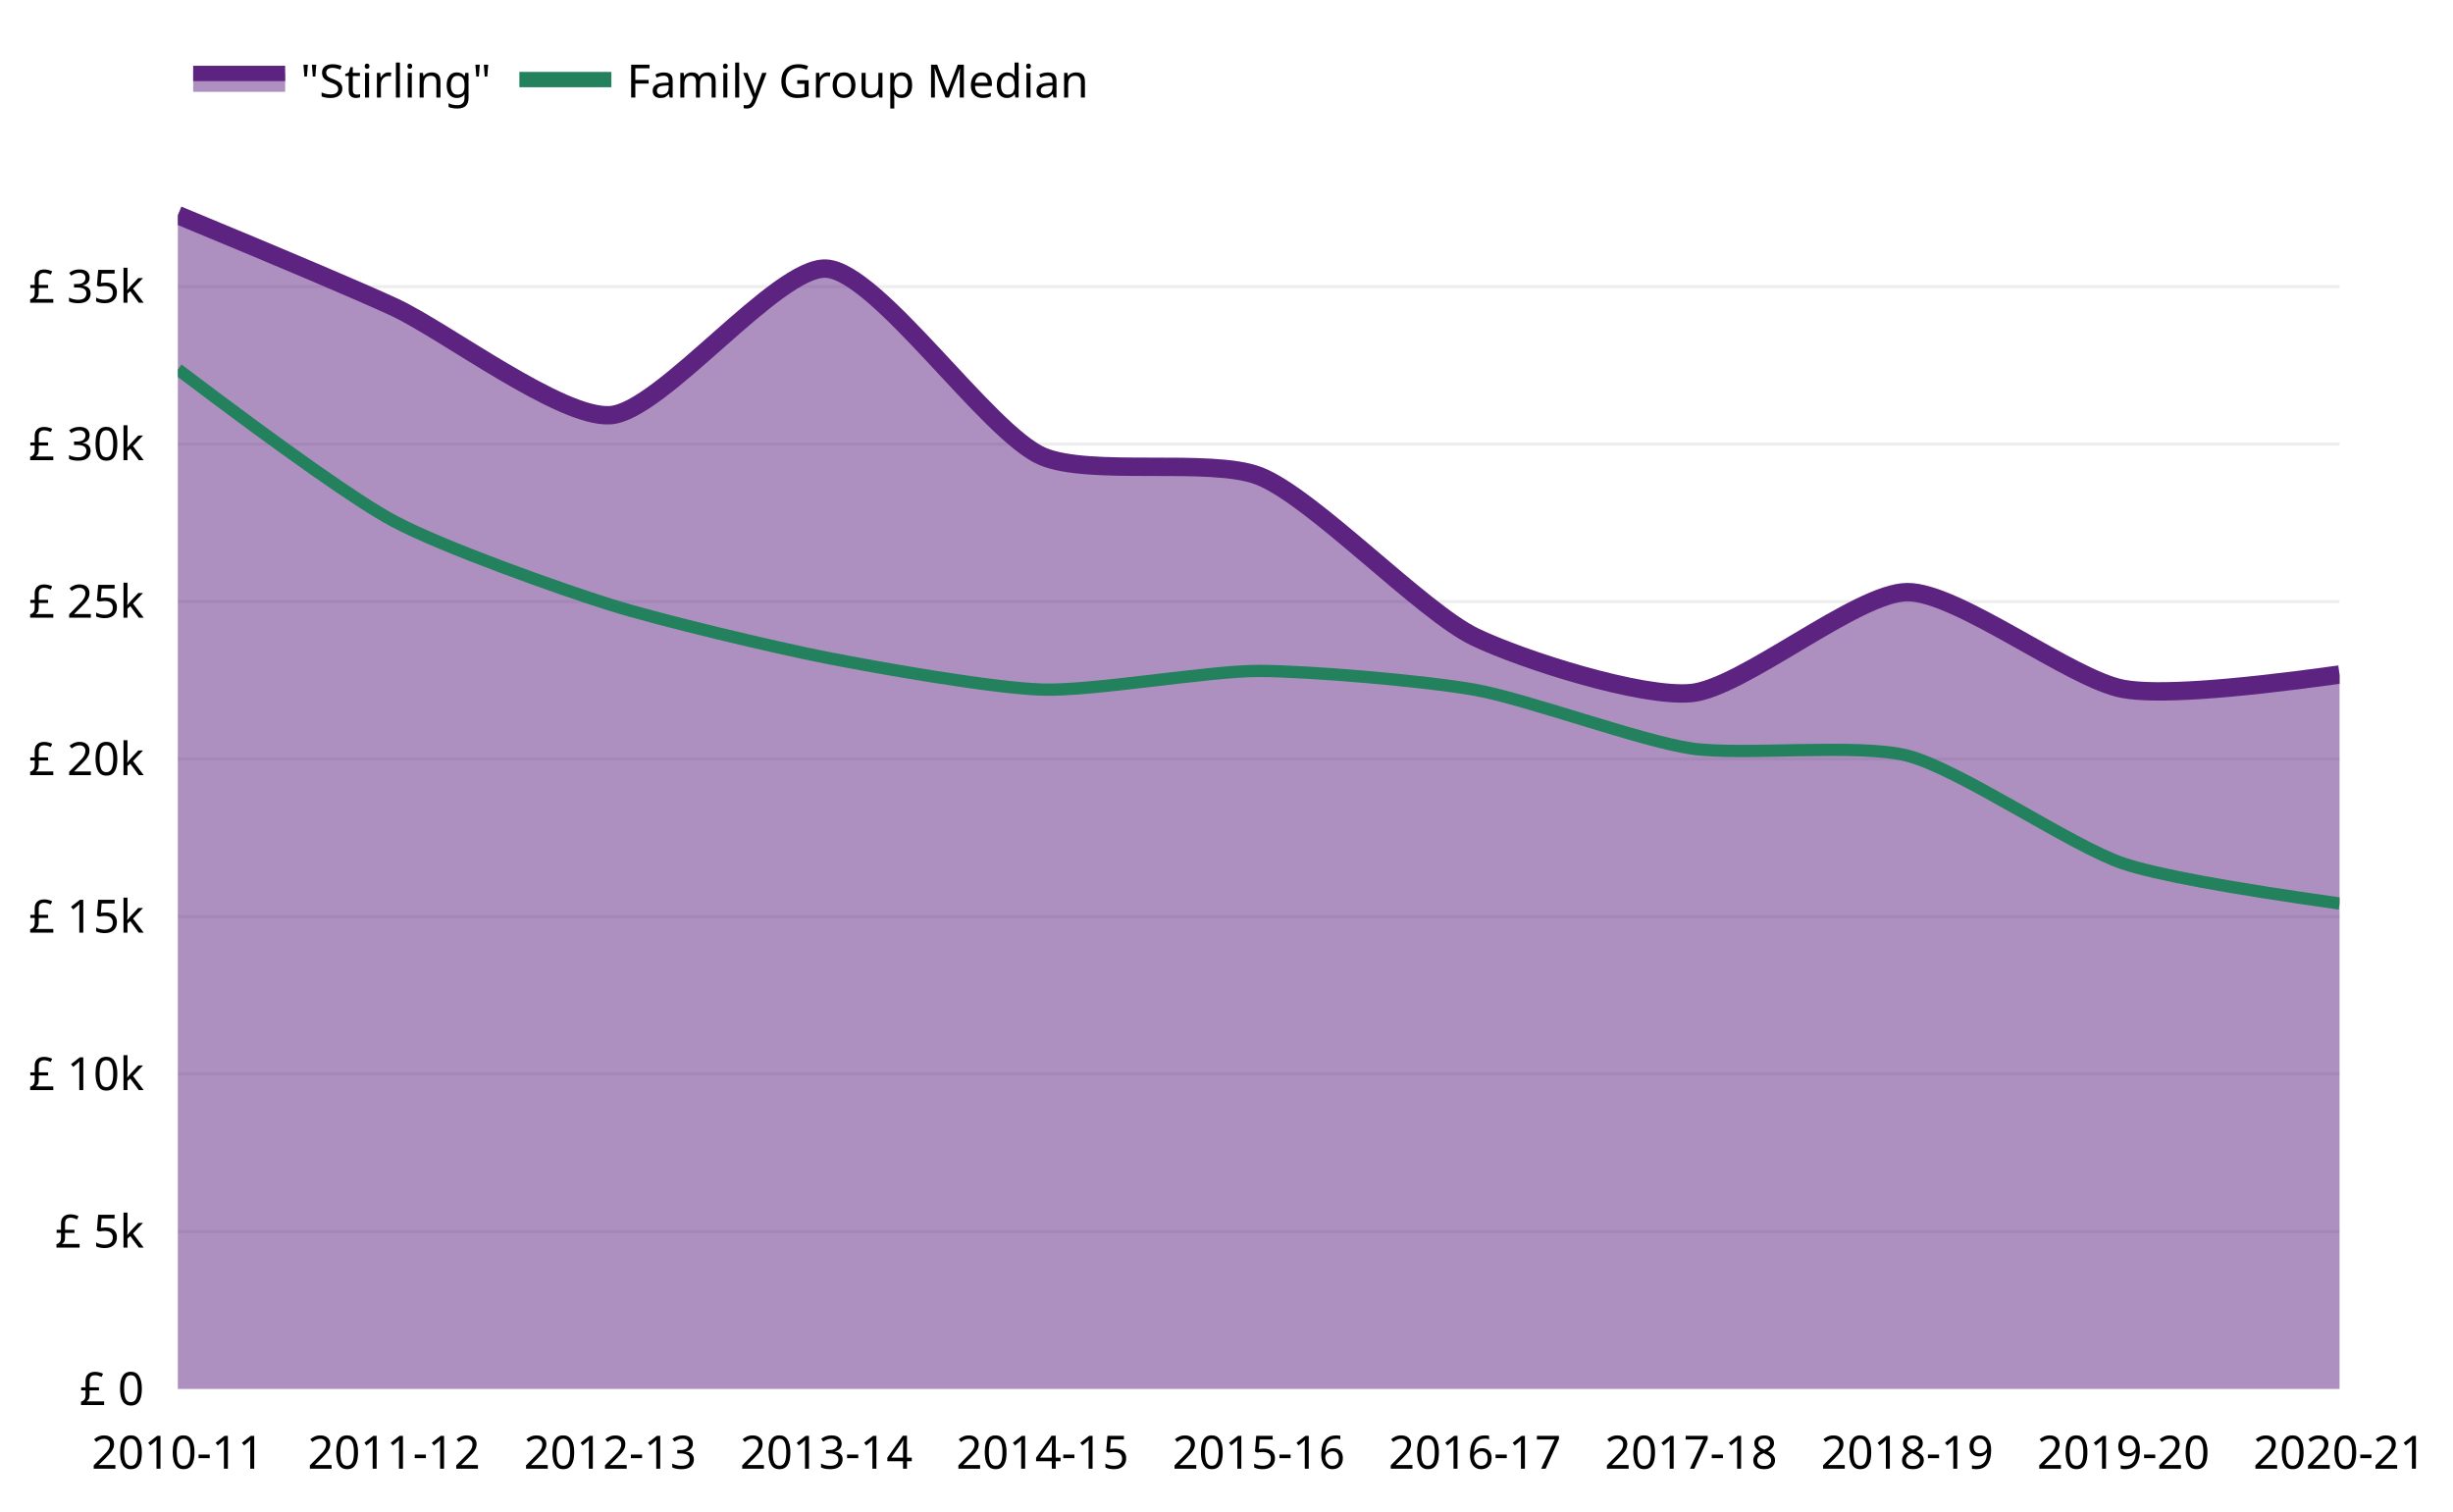
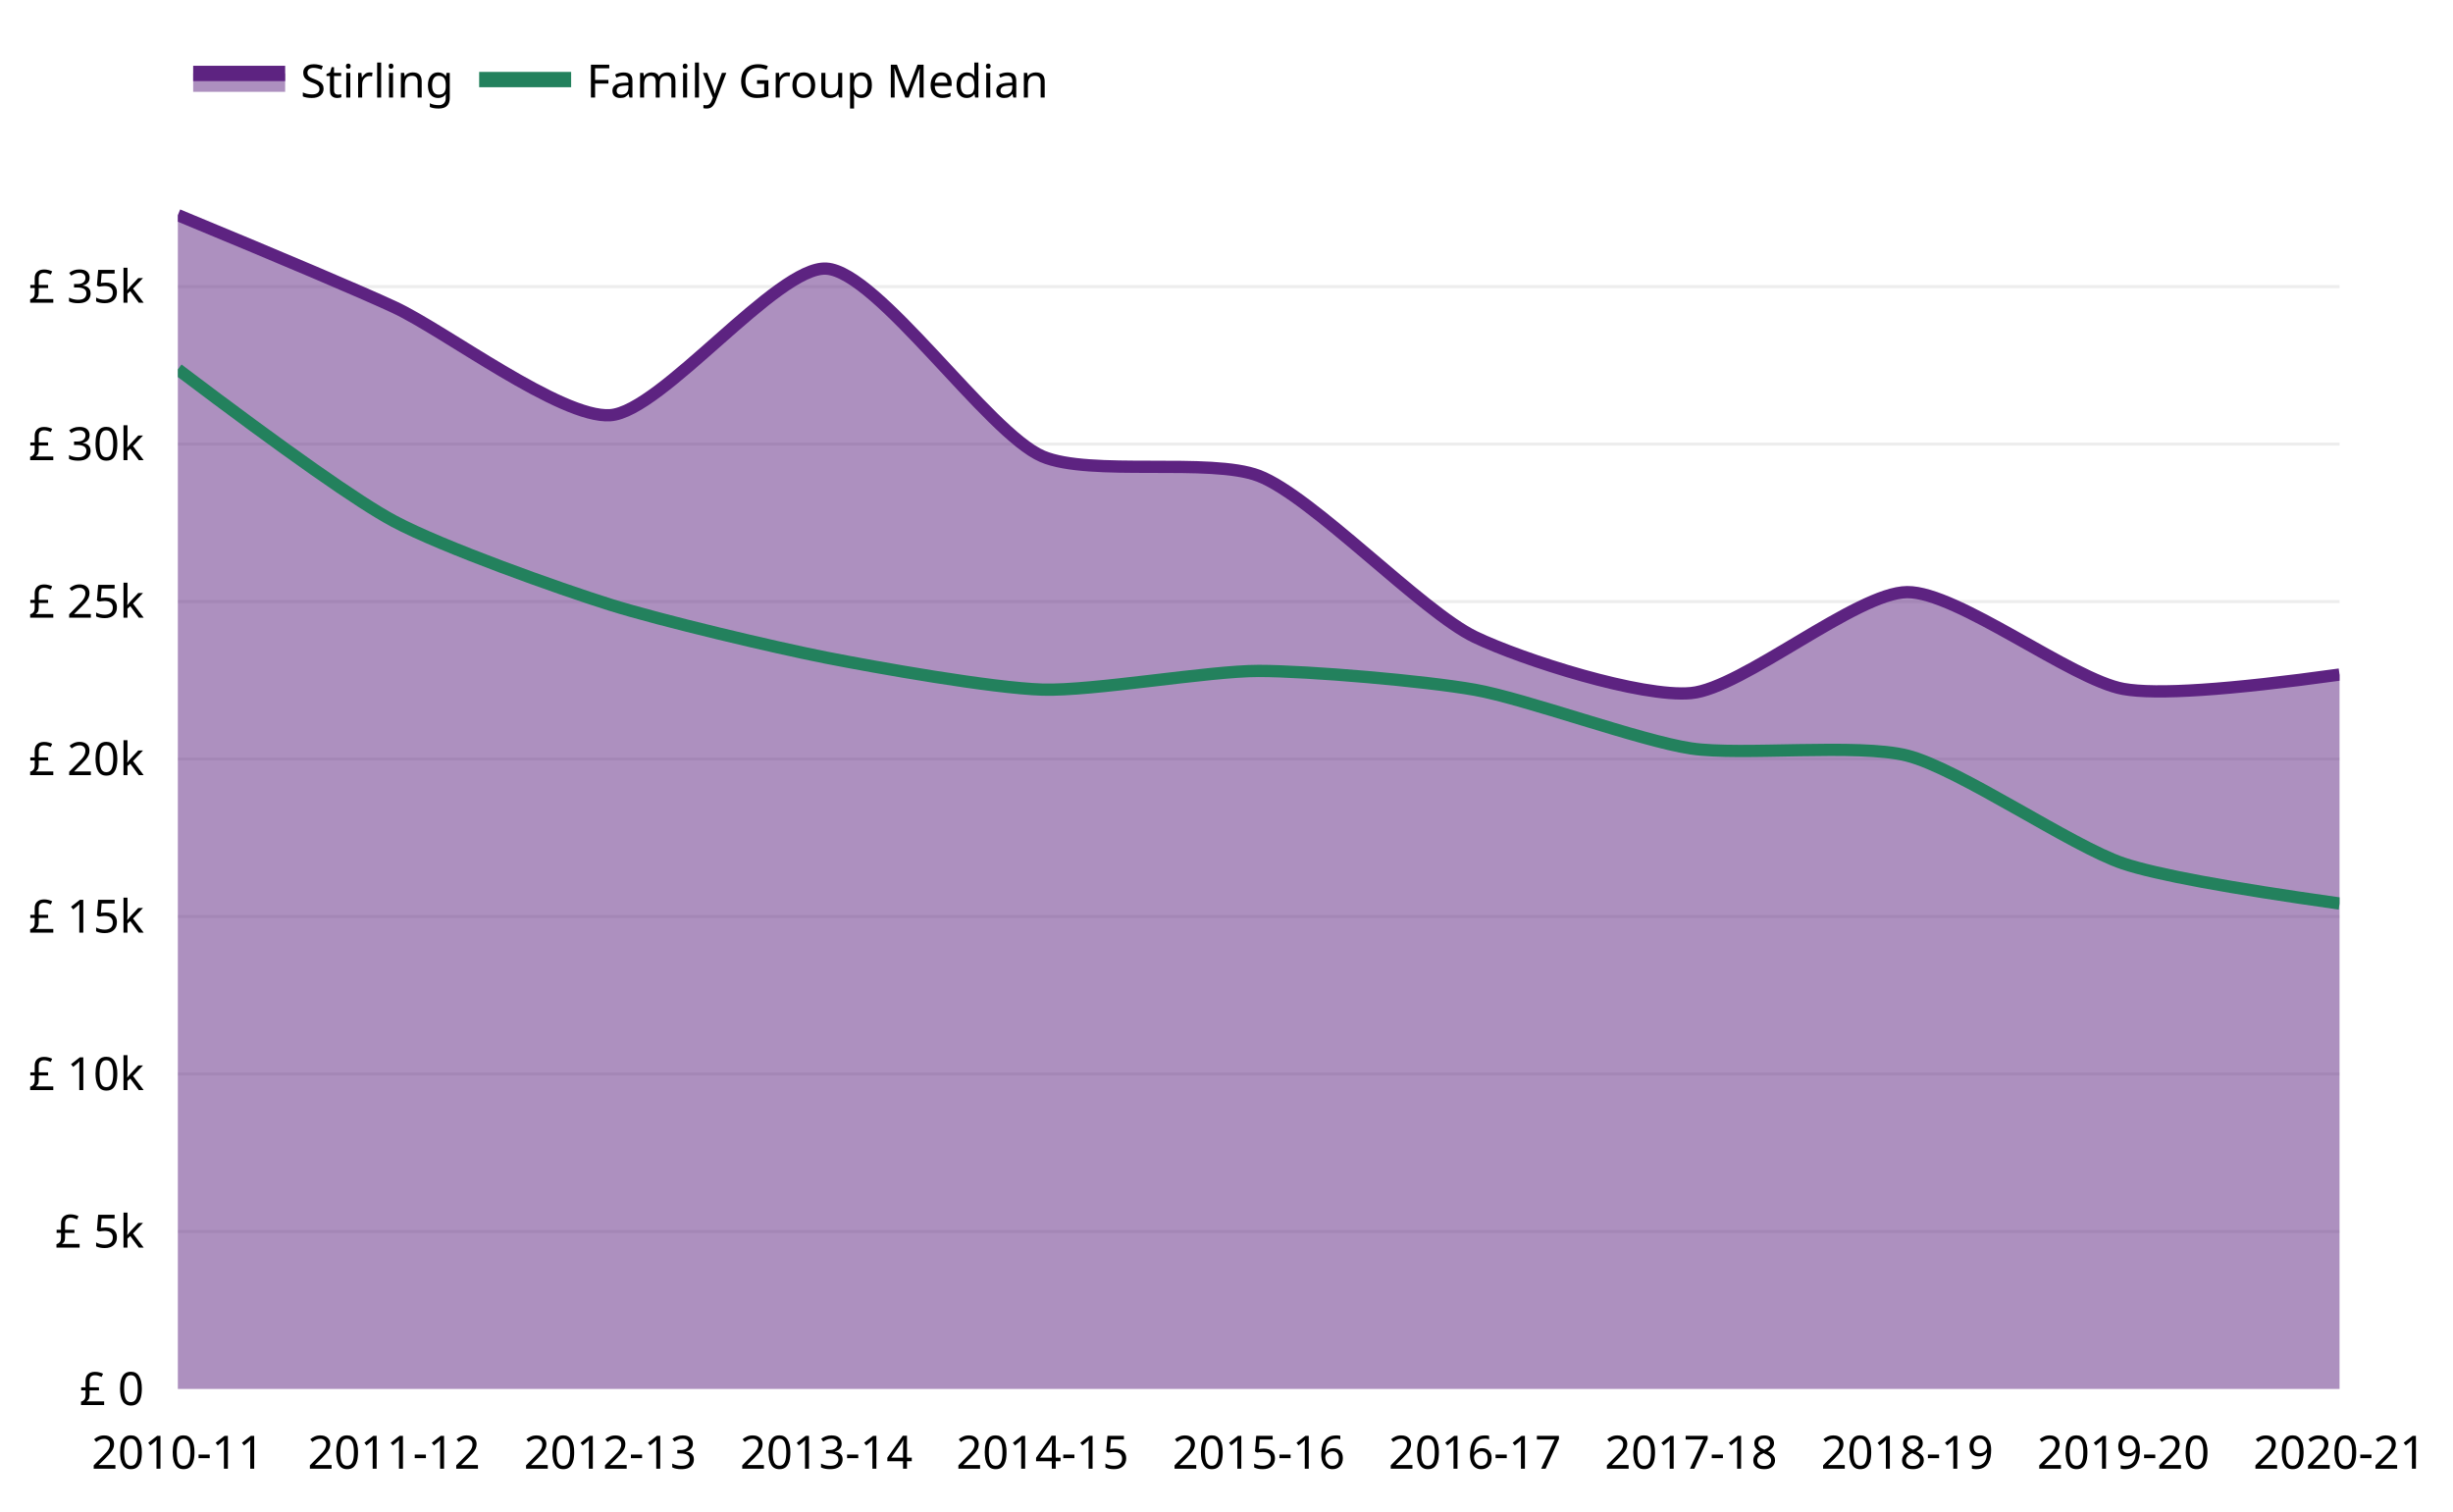
<svg xmlns="http://www.w3.org/2000/svg" class="main-svg" width="800" height="493" style="" viewBox="0 0 800 493">
  <rect x="0" y="0" width="800" height="493" style="fill: rgb(255, 255, 255); fill-opacity: 1;" />
-   <defs id="defs-ab70d7">
+   <defs id="defs-92c11e">
    <g class="clips">
-       <clipPath id="clipab70d7xyplot" class="plotclip">
+       <clipPath id="clip92c11exyplot" class="plotclip">
        <rect width="705" height="403" />
      </clipPath>
-       <clipPath class="axesclip" id="clipab70d7x">
+       <clipPath class="axesclip" id="clip92c11ex">
        <rect x="58" y="0" width="705" height="493" />
      </clipPath>
-       <clipPath class="axesclip" id="clipab70d7y">
+       <clipPath class="axesclip" id="clip92c11ey">
        <rect x="0" y="50" width="800" height="403" />
      </clipPath>
-       <clipPath class="axesclip" id="clipab70d7xy">
+       <clipPath class="axesclip" id="clip92c11exy">
        <rect x="58" y="50" width="705" height="403" />
      </clipPath>
    </g>
    <g class="gradients" />
    <g class="patterns" />
  </defs>
  <g class="bglayer">
    <rect class="bg" x="48" y="40" width="725" height="423" style="fill: rgb(0, 0, 0); fill-opacity: 0; stroke-width: 0;" />
  </g>
  <g class="layer-below">
    <g class="imagelayer" />
    <g class="shapelayer" />
  </g>
  <g class="cartesianlayer">
    <g class="subplot xy">
      <g class="layer-subplot">
        <g class="shapelayer" />
        <g class="imagelayer" />
      </g>
      <g class="gridlayer">
        <g class="x">
          <path class="xgrid crisp" transform="translate(128.5,0)" d="M0,50v403" style="stroke: rgb(255, 255, 255); stroke-opacity: 1; stroke-width: 1px;" />
          <path class="xgrid crisp" transform="translate(199,0)" d="M0,50v403" style="stroke: rgb(255, 255, 255); stroke-opacity: 1; stroke-width: 1px;" />
          <path class="xgrid crisp" transform="translate(269.5,0)" d="M0,50v403" style="stroke: rgb(255, 255, 255); stroke-opacity: 1; stroke-width: 1px;" />
          <path class="xgrid crisp" transform="translate(340,0)" d="M0,50v403" style="stroke: rgb(255, 255, 255); stroke-opacity: 1; stroke-width: 1px;" />
          <path class="xgrid crisp" transform="translate(410.5,0)" d="M0,50v403" style="stroke: rgb(255, 255, 255); stroke-opacity: 1; stroke-width: 1px;" />
          <path class="xgrid crisp" transform="translate(481,0)" d="M0,50v403" style="stroke: rgb(255, 255, 255); stroke-opacity: 1; stroke-width: 1px;" />
          <path class="xgrid crisp" transform="translate(551.5,0)" d="M0,50v403" style="stroke: rgb(255, 255, 255); stroke-opacity: 1; stroke-width: 1px;" />
          <path class="xgrid crisp" transform="translate(622,0)" d="M0,50v403" style="stroke: rgb(255, 255, 255); stroke-opacity: 1; stroke-width: 1px;" />
          <path class="xgrid crisp" transform="translate(692.5,0)" d="M0,50v403" style="stroke: rgb(255, 255, 255); stroke-opacity: 1; stroke-width: 1px;" />
        </g>
        <g class="y">
          <path class="ygrid crisp" transform="translate(0,401.64)" d="M58,0h705" style="stroke: rgb(237, 237, 237); stroke-opacity: 1; stroke-width: 1px;" />
          <path class="ygrid crisp" transform="translate(0,350.28)" d="M58,0h705" style="stroke: rgb(237, 237, 237); stroke-opacity: 1; stroke-width: 1px;" />
          <path class="ygrid crisp" transform="translate(0,298.92)" d="M58,0h705" style="stroke: rgb(237, 237, 237); stroke-opacity: 1; stroke-width: 1px;" />
          <path class="ygrid crisp" transform="translate(0,247.56)" d="M58,0h705" style="stroke: rgb(237, 237, 237); stroke-opacity: 1; stroke-width: 1px;" />
          <path class="ygrid crisp" transform="translate(0,196.2)" d="M58,0h705" style="stroke: rgb(237, 237, 237); stroke-opacity: 1; stroke-width: 1px;" />
          <path class="ygrid crisp" transform="translate(0,144.84)" d="M58,0h705" style="stroke: rgb(237, 237, 237); stroke-opacity: 1; stroke-width: 1px;" />
          <path class="ygrid crisp" transform="translate(0,93.48)" d="M58,0h705" style="stroke: rgb(237, 237, 237); stroke-opacity: 1; stroke-width: 1px;" />
        </g>
      </g>
      <g class="zerolinelayer">
        <path class="yzl zl crisp" transform="translate(0,453)" d="M58,0h705" style="stroke: rgb(255, 255, 255); stroke-opacity: 1; stroke-width: 2px;" />
      </g>
      <path class="xlines-below" />
      <path class="ylines-below" />
      <g class="overlines-below" />
      <g class="xaxislayer-below" />
      <g class="yaxislayer-below" />
      <g class="overaxes-below" />
-       <g class="plot" transform="translate(58,50)" clip-path="url(#clipab70d7xyplot)">
+       <g class="plot" transform="translate(58,50)" clip-path="url(#clip92c11exyplot)">
        <g class="scatterlayer mlayer">
-           <g class="trace scatter trace498496" style="stroke-miterlimit: 2;">
+           <g class="trace scatter trace0432fd" style="stroke-miterlimit: 2;">
            <g class="fills">
              <g>
                <path class="js-fill" d="M705,403L0,403L0,20.15Q54.17,42.58 70.5,50.13C87.07,57.79 124.86,86.48 141,85.41C157.78,84.3 195.41,36.65 211.5,37.61C228.35,38.62 264.24,91.29 282,98.85C297.46,105.43 336.85,99.2 352.5,105.18C369.94,111.85 405.7,149.44 423,157.74C438.75,165.29 477.31,177.53 493.5,176.04C510.23,174.5 547.52,143.24 564,143.11C580.42,142.98 617.67,171.67 634.5,174.69Q650.6,177.58 705,170" style="fill: rgb(93, 35, 129); fill-opacity: 0.5; stroke-width: 0;" />
              </g>
            </g>
            <g class="errorbars" />
            <g class="lines">
-               <path class="js-line" d="M0,20.15Q54.17,42.58 70.5,50.13C87.07,57.79 124.86,86.48 141,85.41C157.78,84.3 195.41,36.65 211.5,37.61C228.35,38.62 264.24,91.29 282,98.85C297.46,105.43 336.85,99.2 352.5,105.18C369.94,111.85 405.7,149.44 423,157.74C438.75,165.29 477.31,177.53 493.5,176.04C510.23,174.5 547.52,143.24 564,143.11C580.42,142.98 617.67,171.67 634.5,174.69Q650.6,177.58 705,170" style="vector-effect: non-scaling-stroke; fill: none; stroke: rgb(93, 35, 129); stroke-opacity: 1; stroke-width: 6px; opacity: 1;" />
+               <path class="js-line" d="M0,20.15Q54.17,42.58 70.5,50.13C87.07,57.79 124.86,86.48 141,85.41C157.78,84.3 195.41,36.65 211.5,37.61C228.35,38.62 264.24,91.29 282,98.85C297.46,105.43 336.85,99.2 352.5,105.18C369.94,111.85 405.7,149.44 423,157.74C438.75,165.29 477.31,177.53 493.5,176.04C510.23,174.5 547.52,143.24 564,143.11C580.42,142.98 617.67,171.67 634.5,174.69Q650.6,177.58 705,170" style="vector-effect: non-scaling-stroke; fill: none; stroke: rgb(93, 35, 129); stroke-opacity: 1; stroke-width: 4px; opacity: 1;" />
            </g>
            <g class="points" />
            <g class="text" />
          </g>
-           <g class="trace scatter trace7d8209" style="stroke-miterlimit: 2; opacity: 1;">
+           <g class="trace scatter tracef1e491" style="stroke-miterlimit: 2; opacity: 1;">
            <g class="fills" />
            <g class="errorbars" />
            <g class="lines">
              <path class="js-line" d="M0,70.47Q53.47,110.9 70.5,119.99C86.45,128.5 124.38,141.99 141,147.21C157.29,152.33 194.97,161.25 211.5,164.49C227.88,167.7 265.52,174.41 282,174.91C298.42,175.41 336.05,168.8 352.5,168.81C368.95,168.82 406.68,172.06 423,174.96C439.58,177.91 476.9,191.6 493.5,194.09C509.81,196.54 547.98,192.37 564,196.43C580.93,200.72 617.64,225.99 634.5,231.63Q650.58,237.01 705,244.67" style="vector-effect: non-scaling-stroke; fill: none; stroke: rgb(35, 129, 93); stroke-opacity: 1; stroke-width: 4px; opacity: 1;" />
            </g>
            <g class="points" />
            <g class="text" />
          </g>
        </g>
      </g>
      <g class="overplot" />
      <path class="xlines-above crisp" d="M0,0" style="fill: none;" />
      <path class="ylines-above crisp" d="M0,0" style="fill: none;" />
      <g class="overlines-above" />
      <g class="xaxislayer-above">
        <g class="xtick">
          <text text-anchor="middle" x="0" y="479" transform="translate(58,0)" style="font-family: 'Segoe UI Semibold'; font-size: 15px; fill: rgb(0, 0, 0); fill-opacity: 1; white-space: pre; opacity: 1;">2010-11</text>
        </g>
        <g class="xtick">
          <text text-anchor="middle" x="0" y="479" transform="translate(128.5,0)" style="font-family: 'Segoe UI Semibold'; font-size: 15px; fill: rgb(0, 0, 0); fill-opacity: 1; white-space: pre; opacity: 1;">2011-12</text>
        </g>
        <g class="xtick">
          <text text-anchor="middle" x="0" y="479" transform="translate(199,0)" style="font-family: 'Segoe UI Semibold'; font-size: 15px; fill: rgb(0, 0, 0); fill-opacity: 1; white-space: pre; opacity: 1;">2012-13</text>
        </g>
        <g class="xtick">
          <text text-anchor="middle" x="0" y="479" transform="translate(269.5,0)" style="font-family: 'Segoe UI Semibold'; font-size: 15px; fill: rgb(0, 0, 0); fill-opacity: 1; white-space: pre; opacity: 1;">2013-14</text>
        </g>
        <g class="xtick">
          <text text-anchor="middle" x="0" y="479" transform="translate(340,0)" style="font-family: 'Segoe UI Semibold'; font-size: 15px; fill: rgb(0, 0, 0); fill-opacity: 1; white-space: pre; opacity: 1;">2014-15</text>
        </g>
        <g class="xtick">
          <text text-anchor="middle" x="0" y="479" transform="translate(410.5,0)" style="font-family: 'Segoe UI Semibold'; font-size: 15px; fill: rgb(0, 0, 0); fill-opacity: 1; white-space: pre; opacity: 1;">2015-16</text>
        </g>
        <g class="xtick">
          <text text-anchor="middle" x="0" y="479" transform="translate(481,0)" style="font-family: 'Segoe UI Semibold'; font-size: 15px; fill: rgb(0, 0, 0); fill-opacity: 1; white-space: pre; opacity: 1;">2016-17</text>
        </g>
        <g class="xtick">
          <text text-anchor="middle" x="0" y="479" transform="translate(551.5,0)" style="font-family: 'Segoe UI Semibold'; font-size: 15px; fill: rgb(0, 0, 0); fill-opacity: 1; white-space: pre; opacity: 1;">2017-18</text>
        </g>
        <g class="xtick">
          <text text-anchor="middle" x="0" y="479" transform="translate(622,0)" style="font-family: 'Segoe UI Semibold'; font-size: 15px; fill: rgb(0, 0, 0); fill-opacity: 1; white-space: pre; opacity: 1;">2018-19</text>
        </g>
        <g class="xtick">
          <text text-anchor="middle" x="0" y="479" transform="translate(692.5,0)" style="font-family: 'Segoe UI Semibold'; font-size: 15px; fill: rgb(0, 0, 0); fill-opacity: 1; white-space: pre; opacity: 1;">2019-20</text>
        </g>
        <g class="xtick">
          <text text-anchor="middle" x="0" y="479" transform="translate(763,0)" style="font-family: 'Segoe UI Semibold'; font-size: 15px; fill: rgb(0, 0, 0); fill-opacity: 1; white-space: pre; opacity: 1;">2020-21</text>
        </g>
      </g>
      <g class="yaxislayer-above">
        <g class="ytick">
          <text text-anchor="end" x="47" y="5.25" transform="translate(0,453)" style="font-family: 'Segoe UI Semibold'; font-size: 15px; fill: rgb(0, 0, 0); fill-opacity: 1; white-space: pre; opacity: 1;">£ 0</text>
        </g>
        <g class="ytick">
          <text text-anchor="end" x="47" y="5.25" style="font-family: 'Segoe UI Semibold'; font-size: 15px; fill: rgb(0, 0, 0); fill-opacity: 1; white-space: pre; opacity: 1;" transform="translate(0,401.64)">£ 5k</text>
        </g>
        <g class="ytick">
          <text text-anchor="end" x="47" y="5.25" style="font-family: 'Segoe UI Semibold'; font-size: 15px; fill: rgb(0, 0, 0); fill-opacity: 1; white-space: pre; opacity: 1;" transform="translate(0,350.28)">£ 10k</text>
        </g>
        <g class="ytick">
          <text text-anchor="end" x="47" y="5.25" style="font-family: 'Segoe UI Semibold'; font-size: 15px; fill: rgb(0, 0, 0); fill-opacity: 1; white-space: pre; opacity: 1;" transform="translate(0,298.92)">£ 15k</text>
        </g>
        <g class="ytick">
          <text text-anchor="end" x="47" y="5.25" style="font-family: 'Segoe UI Semibold'; font-size: 15px; fill: rgb(0, 0, 0); fill-opacity: 1; white-space: pre; opacity: 1;" transform="translate(0,247.56)">£ 20k</text>
        </g>
        <g class="ytick">
          <text text-anchor="end" x="47" y="5.25" style="font-family: 'Segoe UI Semibold'; font-size: 15px; fill: rgb(0, 0, 0); fill-opacity: 1; white-space: pre; opacity: 1;" transform="translate(0,196.2)">£ 25k</text>
        </g>
        <g class="ytick">
          <text text-anchor="end" x="47" y="5.25" style="font-family: 'Segoe UI Semibold'; font-size: 15px; fill: rgb(0, 0, 0); fill-opacity: 1; white-space: pre; opacity: 1;" transform="translate(0,144.84)">£ 30k</text>
        </g>
        <g class="ytick">
          <text text-anchor="end" x="47" y="5.25" style="font-family: 'Segoe UI Semibold'; font-size: 15px; fill: rgb(0, 0, 0); fill-opacity: 1; white-space: pre; opacity: 1;" transform="translate(0,93.48)">£ 35k</text>
        </g>
      </g>
      <g class="overaxes-above" />
    </g>
  </g>
  <g class="polarlayer" />
  <g class="smithlayer" />
  <g class="ternarylayer" />
  <g class="geolayer" />
  <g class="funnelarealayer" />
  <g class="pielayer" />
  <g class="iciclelayer" />
  <g class="treemaplayer" />
  <g class="sunburstlayer" />
  <g class="glimages" />
-   <defs id="topdefs-ab70d7">
+   <defs id="topdefs-92c11e">
    <g class="clips" />
-     <clipPath id="legendab70d7">
-       <rect width="298" height="33" x="0" y="0" />
+     <clipPath id="legend92c11e">
+       <rect width="285" height="33" x="0" y="0" />
    </clipPath>
  </defs>
  <g class="layer-above">
    <g class="imagelayer" />
    <g class="shapelayer" />
  </g>
  <g class="infolayer">
    <g class="legend" pointer-events="all" transform="translate(58,9.7)">
-       <rect class="bg" shape-rendering="crispEdges" width="298" height="33" x="0" y="0" style="stroke: rgb(68, 68, 68); stroke-opacity: 1; fill: rgb(0, 0, 0); fill-opacity: 0; stroke-width: 0px;" />
-       <g class="scrollbox" transform="" clip-path="url(#legendab70d7)">
+       <rect class="bg" shape-rendering="crispEdges" width="285" height="33" x="0" y="0" style="stroke: rgb(68, 68, 68); stroke-opacity: 1; fill: rgb(0, 0, 0); fill-opacity: 0; stroke-width: 0px;" />
+       <g class="scrollbox" transform="" clip-path="url(#legend92c11e)">
        <g class="groups">
          <g class="traces" transform="translate(0,16.25)" style="opacity: 1;">
-             <text class="legendtext" text-anchor="start" x="40" y="5.85" style="font-family: 'Segoe UI Semibold'; font-size: 15px; fill: rgb(0, 0, 0); fill-opacity: 1; white-space: pre;">"Stirling"</text>
+             <text class="legendtext" text-anchor="start" x="40" y="5.85" style="font-family: 'Segoe UI Semibold'; font-size: 15px; fill: rgb(0, 0, 0); fill-opacity: 1; white-space: pre;">Stirling</text>
            <g class="layers">
              <g class="legendfill">
                <path class="js-fill" d="M5,-2h30v6h-30z" style="stroke-width: 0; fill: rgb(93, 35, 129); fill-opacity: 0.5;" />
              </g>
              <g class="legendlines">
                <path class="js-line" d="M5,-2h30" style="fill: none; stroke: rgb(93, 35, 129); stroke-opacity: 1; stroke-width: 5px;" />
              </g>
              <g class="legendsymbols">
                <g class="legendpoints" />
              </g>
            </g>
-             <rect class="legendtoggle" x="0" y="-11.25" width="103.891" height="22.5" style="fill: rgb(0, 0, 0); fill-opacity: 0;" />
-           </g>
-           <g class="traces" transform="translate(106.3906,16.25)" style="opacity: 1;">
+             <rect class="legendtoggle" x="0" y="-11.25" width="90.766" height="22.5" style="fill: rgb(0, 0, 0); fill-opacity: 0;" />
+           </g>
+           <g class="traces" transform="translate(93.26562,16.25)" style="opacity: 1;">
            <text class="legendtext" text-anchor="start" x="40" y="5.85" style="font-family: 'Segoe UI Semibold'; font-size: 15px; fill: rgb(0, 0, 0); fill-opacity: 1; white-space: pre;">Family Group Median</text>
            <g class="layers" style="opacity: 1;">
              <g class="legendfill" />
              <g class="legendlines">
                <path class="js-line" d="M5,0h30" style="fill: none; stroke: rgb(35, 129, 93); stroke-opacity: 1; stroke-width: 5px;" />
              </g>
              <g class="legendsymbols">
                <g class="legendpoints" />
              </g>
            </g>
            <rect class="legendtoggle" x="0" y="-11.25" width="188.609" height="22.5" style="fill: rgb(0, 0, 0); fill-opacity: 0;" />
          </g>
        </g>
      </g>
      <rect class="scrollbar" rx="20" ry="3" width="0" height="0" x="0" y="0" style="fill: rgb(128, 139, 164); fill-opacity: 1;" />
    </g>
    <g class="g-gtitle" />
    <g class="g-xtitle" />
    <g class="g-ytitle" />
  </g>
</svg>
